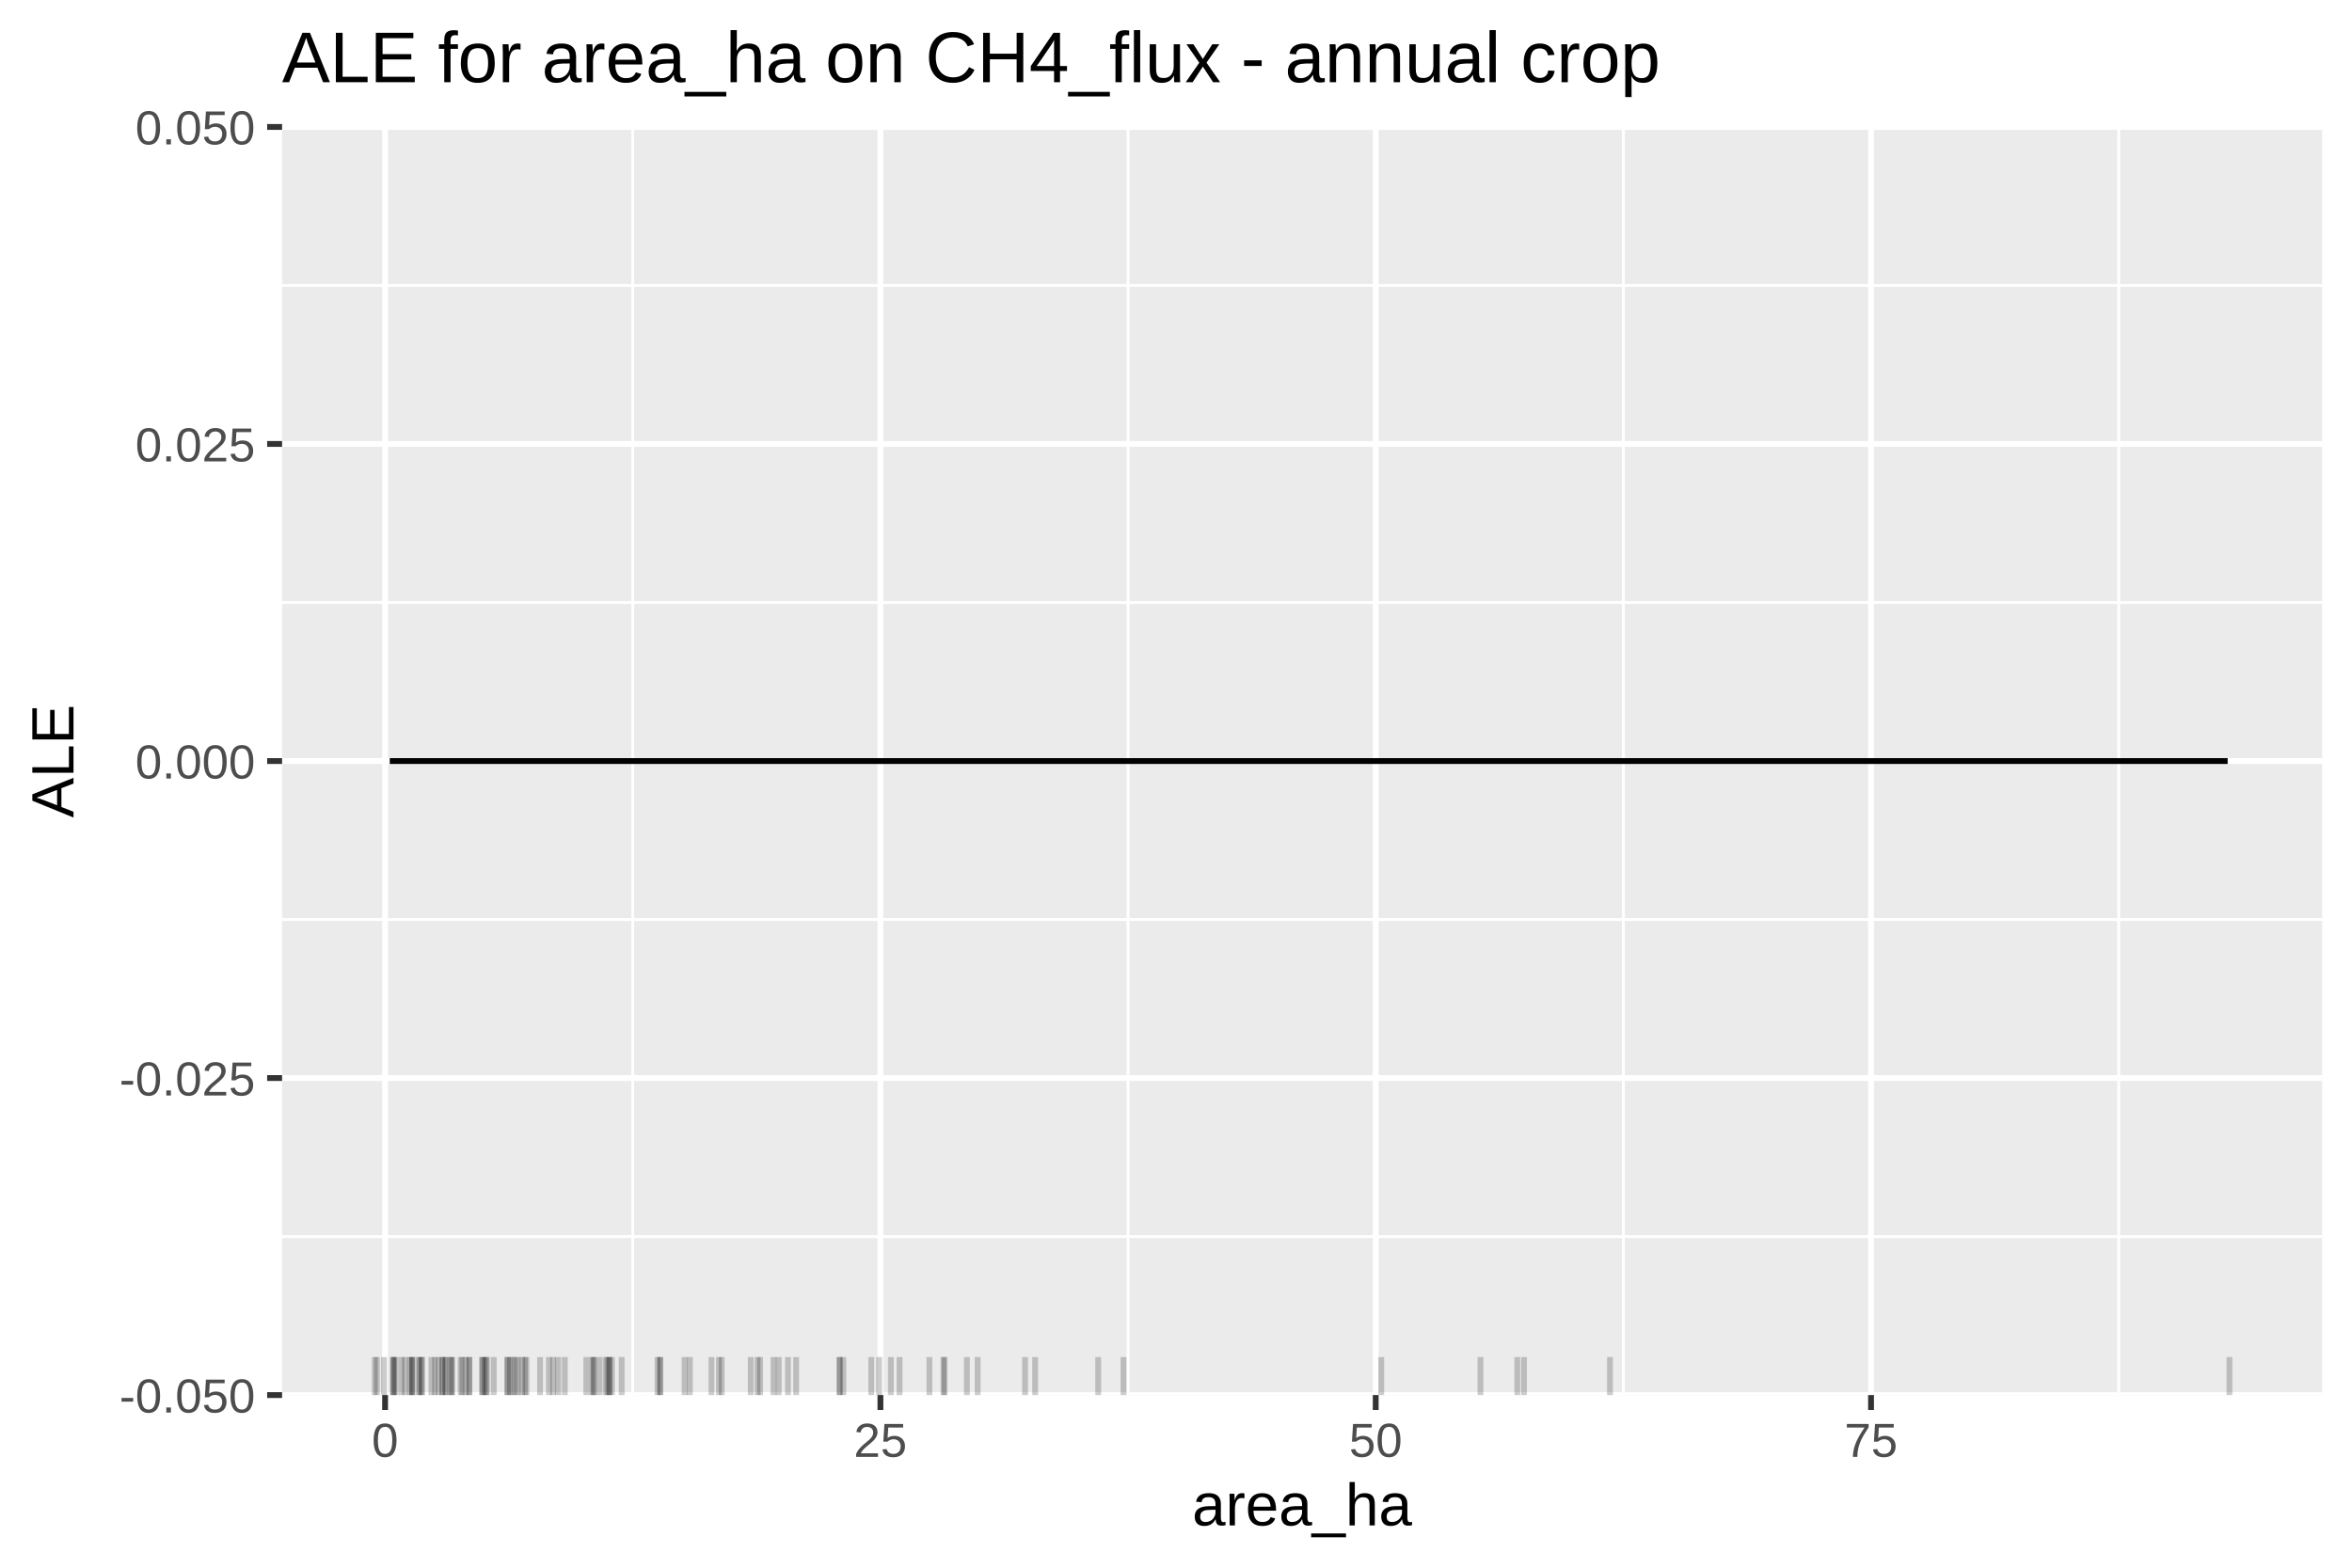
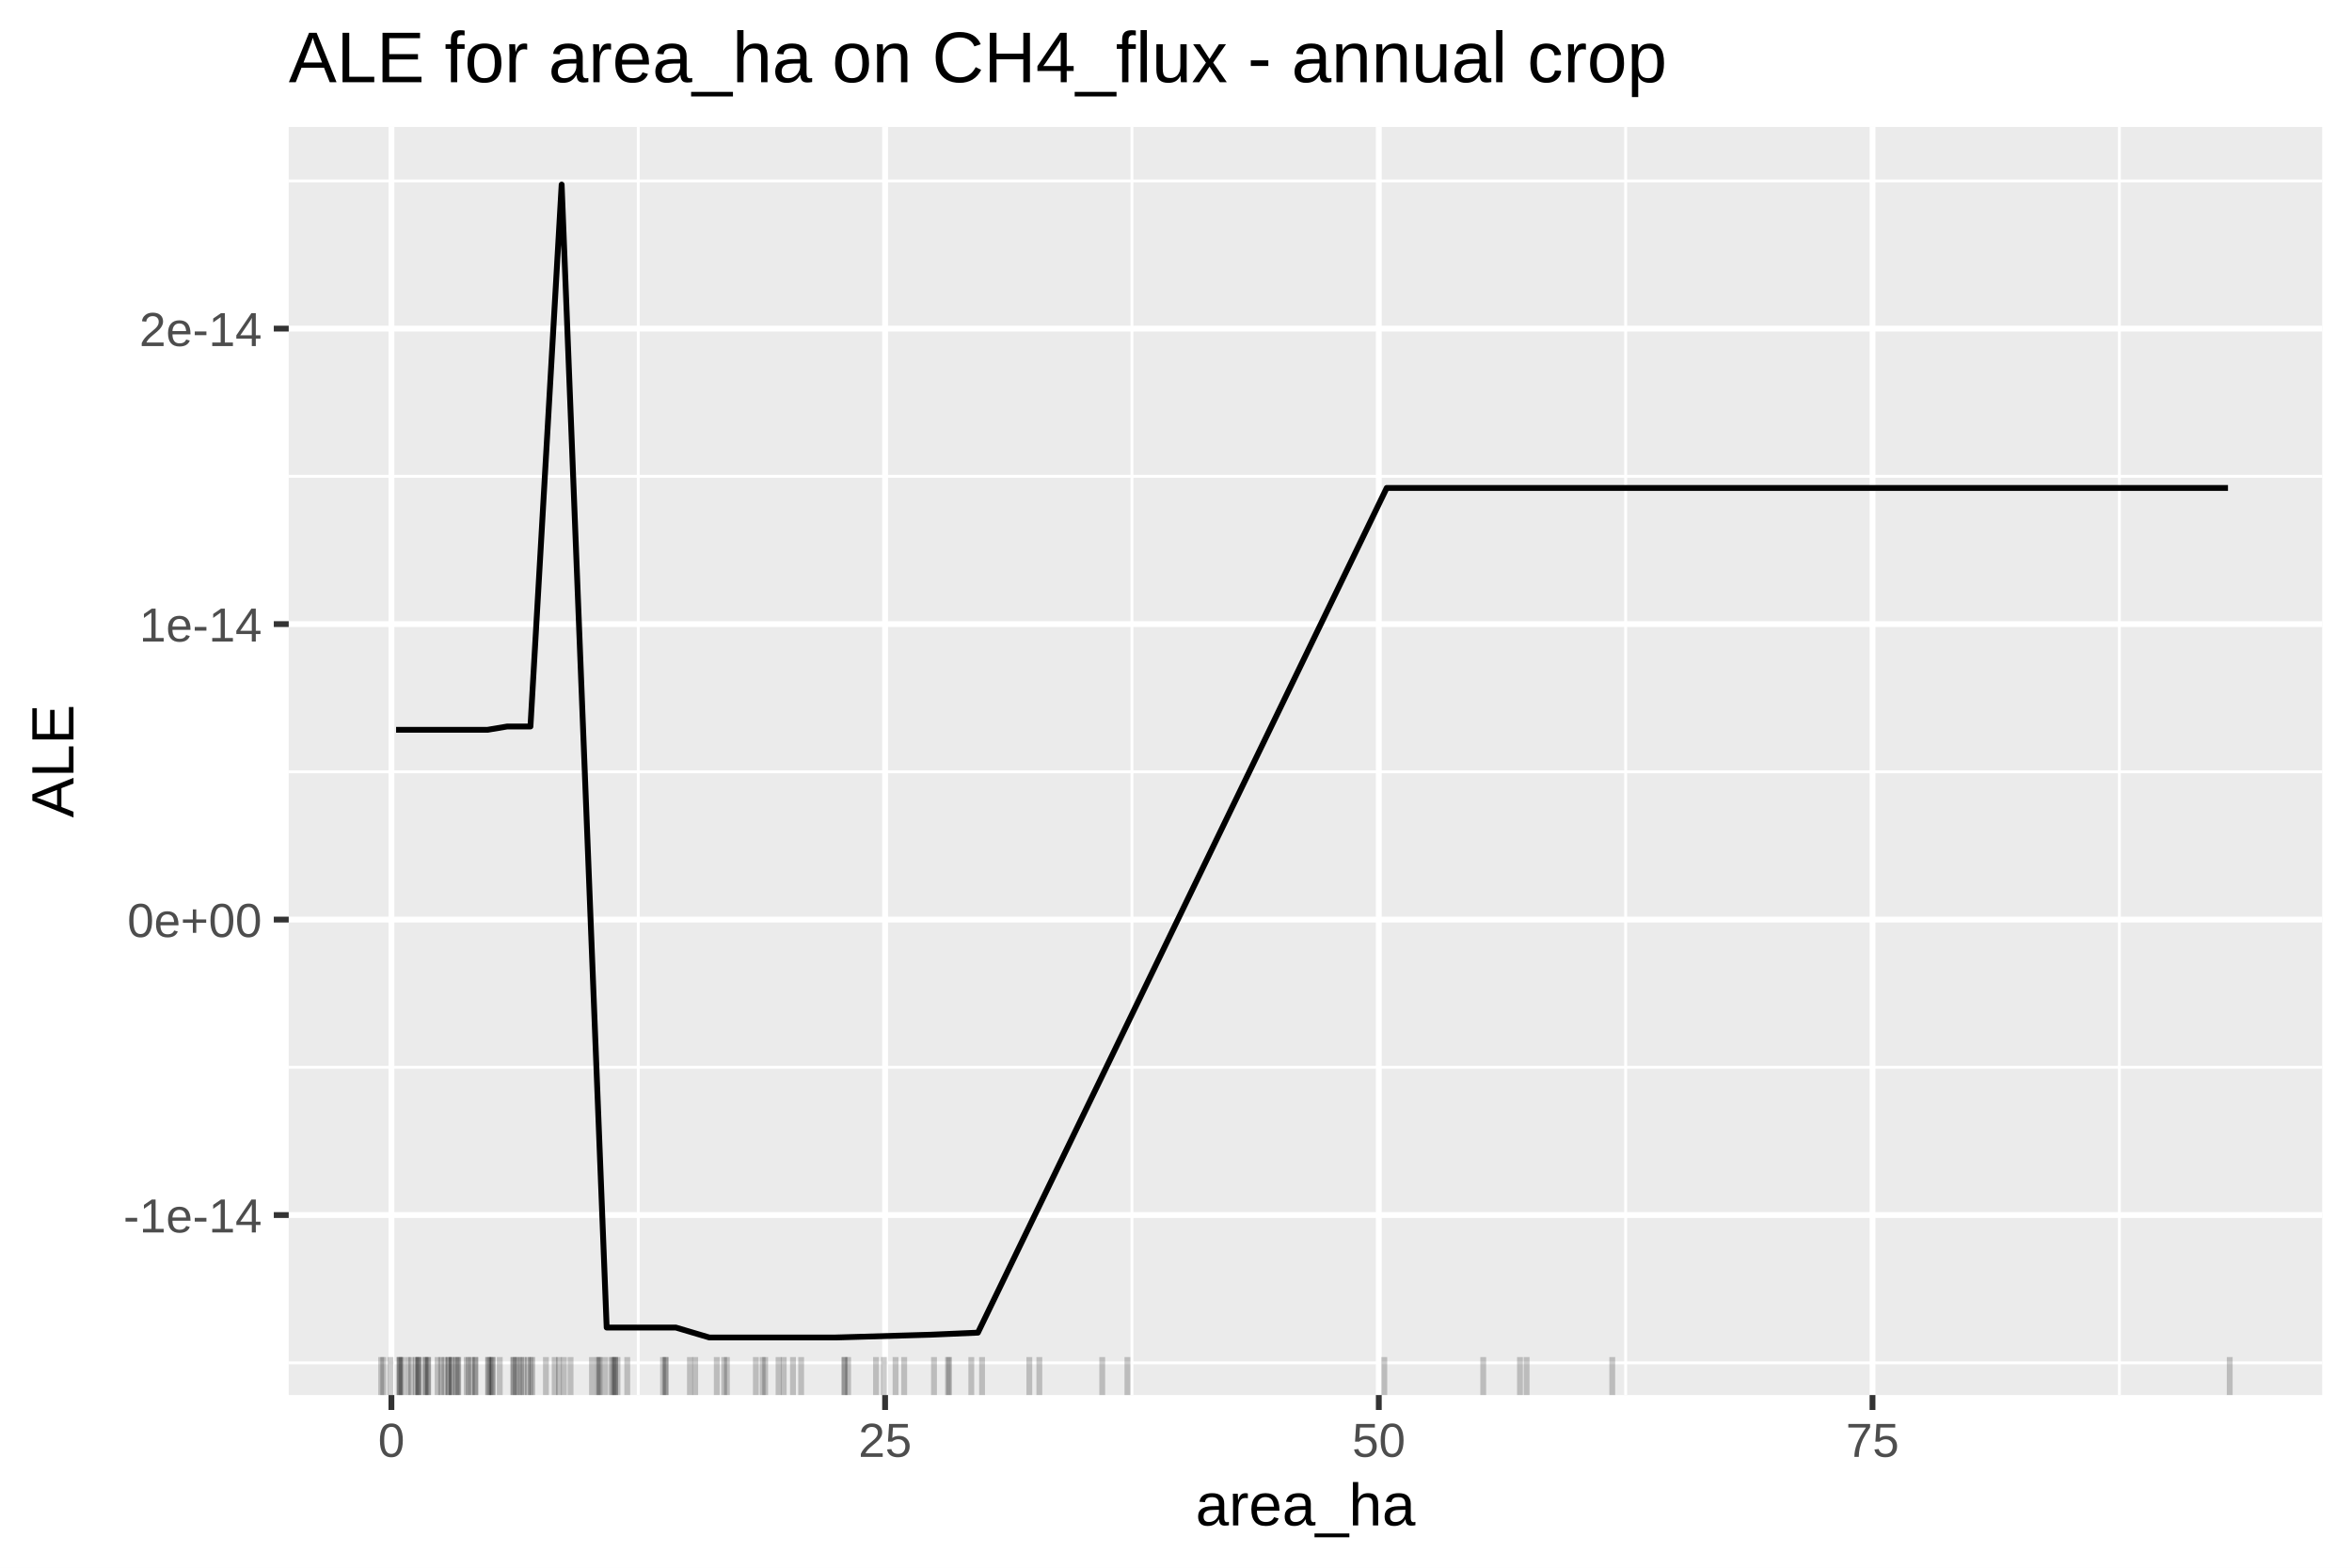
<svg xmlns="http://www.w3.org/2000/svg" class="svglite" width="432.00pt" height="288.00pt" viewBox="0 0 432.00 288.00">
  <defs>
    <style type="text/css">
    .svglite line, .svglite polyline, .svglite polygon, .svglite path, .svglite rect, .svglite circle {
      fill: none;
      stroke: #000000;
      stroke-linecap: round;
      stroke-linejoin: round;
      stroke-miterlimit: 10.00;
    }
    .svglite text {
      white-space: pre;
    }
  </style>
  </defs>
  <rect width="100%" height="100%" style="stroke: none; fill: #FFFFFF;" />
  <defs>
    <clipPath id="cpMC4wMHw0MzIuMDB8MC4wMHwyODguMDA=">
      <rect x="0.00" y="0.00" width="432.00" height="288.00" />
    </clipPath>
  </defs>
  <g clip-path="url(#cpMC4wMHw0MzIuMDB8MC4wMHwyODguMDA=)">
    <rect x="0" y="0.00" width="432.00" height="288.00" style="stroke-width: 1.07; stroke: #FFFFFF; fill: #FFFFFF;" />
  </g>
  <defs>
-     <clipPath id="cpNTEuODF8NDI2LjUyfDIzLjMyfDI1Ni4yOQ==">
-       <rect x="51.81" y="23.32" width="374.71" height="232.97" />
+     <clipPath id="cpNTMuMDN8NDI2LjUyfDIzLjMyfDI1Ni4yOQ==">
+       <rect x="53.03" y="23.32" width="373.49" height="232.97" />
    </clipPath>
  </defs>
-   <g clip-path="url(#cpNTEuODF8NDI2LjUyfDIzLjMyfDI1Ni4yOQ==)">
-     <rect x="51.81" y="23.32" width="374.71" height="232.97" style="stroke-width: 1.07; stroke: none; fill: #EBEBEB;" />
-     <polyline points="51.81,227.17 426.52,227.17 " style="stroke-width: 0.53; stroke: #FFFFFF; stroke-linecap: butt;" />
-     <polyline points="51.81,168.93 426.52,168.93 " style="stroke-width: 0.53; stroke: #FFFFFF; stroke-linecap: butt;" />
-     <polyline points="51.81,110.69 426.52,110.69 " style="stroke-width: 0.53; stroke: #FFFFFF; stroke-linecap: butt;" />
-     <polyline points="51.81,52.44 426.52,52.44 " style="stroke-width: 0.53; stroke: #FFFFFF; stroke-linecap: butt;" />
-     <polyline points="116.22,256.29 116.22,23.32 " style="stroke-width: 0.53; stroke: #FFFFFF; stroke-linecap: butt;" />
-     <polyline points="207.19,256.29 207.19,23.32 " style="stroke-width: 0.53; stroke: #FFFFFF; stroke-linecap: butt;" />
-     <polyline points="298.17,256.29 298.17,23.32 " style="stroke-width: 0.53; stroke: #FFFFFF; stroke-linecap: butt;" />
-     <polyline points="389.15,256.29 389.15,23.32 " style="stroke-width: 0.53; stroke: #FFFFFF; stroke-linecap: butt;" />
-     <polyline points="51.81,256.29 426.52,256.29 " style="stroke-width: 1.07; stroke: #FFFFFF; stroke-linecap: butt;" />
-     <polyline points="51.81,198.05 426.52,198.05 " style="stroke-width: 1.07; stroke: #FFFFFF; stroke-linecap: butt;" />
-     <polyline points="51.81,139.81 426.52,139.81 " style="stroke-width: 1.07; stroke: #FFFFFF; stroke-linecap: butt;" />
-     <polyline points="51.81,81.56 426.52,81.56 " style="stroke-width: 1.07; stroke: #FFFFFF; stroke-linecap: butt;" />
-     <polyline points="51.81,23.32 426.52,23.32 " style="stroke-width: 1.07; stroke: #FFFFFF; stroke-linecap: butt;" />
-     <polyline points="70.73,256.29 70.73,23.32 " style="stroke-width: 1.07; stroke: #FFFFFF; stroke-linecap: butt;" />
-     <polyline points="161.71,256.29 161.71,23.32 " style="stroke-width: 1.07; stroke: #FFFFFF; stroke-linecap: butt;" />
-     <polyline points="252.68,256.29 252.68,23.32 " style="stroke-width: 1.07; stroke: #FFFFFF; stroke-linecap: butt;" />
-     <polyline points="343.66,256.29 343.66,23.32 " style="stroke-width: 1.07; stroke: #FFFFFF; stroke-linecap: butt;" />
-     <polyline points="71.59,139.81 72.19,139.81 75.02,139.81 78.26,139.81 79.57,139.81 82.41,139.81 84.99,139.81 88.45,139.81 92.09,139.81 96.35,139.81 102.10,139.81 110.39,139.81 112.21,139.81 123.13,139.81 129.32,139.81 140.24,139.81 152.61,139.81 170.08,139.81 178.81,139.81 254.14,139.81 409.16,139.81 " style="stroke-width: 1.07; stroke-linecap: butt;" />
-     <line x1="279.92" y1="256.29" x2="279.92" y2="249.31" style="stroke-width: 1.07; stroke: #000000; stroke-opacity: 0.20; stroke-linecap: butt;" />
-     <line x1="173.29" y1="256.29" x2="173.29" y2="249.31" style="stroke-width: 1.07; stroke: #000000; stroke-opacity: 0.20; stroke-linecap: butt;" />
-     <line x1="170.71" y1="256.29" x2="170.71" y2="249.31" style="stroke-width: 1.07; stroke: #000000; stroke-opacity: 0.20; stroke-linecap: butt;" />
-     <line x1="93.19" y1="256.29" x2="93.19" y2="249.31" style="stroke-width: 1.07; stroke: #000000; stroke-opacity: 0.20; stroke-linecap: butt;" />
-     <line x1="165.22" y1="256.29" x2="165.22" y2="249.31" style="stroke-width: 1.07; stroke: #000000; stroke-opacity: 0.20; stroke-linecap: butt;" />
-     <line x1="177.59" y1="256.29" x2="177.59" y2="249.31" style="stroke-width: 1.07; stroke: #000000; stroke-opacity: 0.20; stroke-linecap: butt;" />
-     <line x1="295.71" y1="256.29" x2="295.71" y2="249.31" style="stroke-width: 1.07; stroke: #000000; stroke-opacity: 0.20; stroke-linecap: butt;" />
-     <line x1="143.03" y1="256.29" x2="143.03" y2="249.31" style="stroke-width: 1.07; stroke: #000000; stroke-opacity: 0.20; stroke-linecap: butt;" />
-     <line x1="111.58" y1="256.29" x2="111.58" y2="249.31" style="stroke-width: 1.07; stroke: #000000; stroke-opacity: 0.20; stroke-linecap: butt;" />
-     <line x1="132.55" y1="256.29" x2="132.55" y2="249.31" style="stroke-width: 1.07; stroke: #000000; stroke-opacity: 0.20; stroke-linecap: butt;" />
-     <line x1="89.28" y1="256.29" x2="89.28" y2="249.31" style="stroke-width: 1.07; stroke: #000000; stroke-opacity: 0.20; stroke-linecap: butt;" />
-     <line x1="132.04" y1="256.29" x2="132.04" y2="249.31" style="stroke-width: 1.07; stroke: #000000; stroke-opacity: 0.20; stroke-linecap: butt;" />
-     <line x1="206.36" y1="256.29" x2="206.36" y2="249.31" style="stroke-width: 1.07; stroke: #000000; stroke-opacity: 0.20; stroke-linecap: butt;" />
-     <line x1="93.23" y1="256.29" x2="93.23" y2="249.31" style="stroke-width: 1.07; stroke: #000000; stroke-opacity: 0.20; stroke-linecap: butt;" />
-     <line x1="85.57" y1="256.29" x2="85.57" y2="249.31" style="stroke-width: 1.07; stroke: #000000; stroke-opacity: 0.20; stroke-linecap: butt;" />
-     <line x1="125.74" y1="256.29" x2="125.74" y2="249.31" style="stroke-width: 1.07; stroke: #000000; stroke-opacity: 0.20; stroke-linecap: butt;" />
-     <line x1="96.40" y1="256.29" x2="96.40" y2="249.31" style="stroke-width: 1.07; stroke: #000000; stroke-opacity: 0.20; stroke-linecap: butt;" />
-     <line x1="86.17" y1="256.29" x2="86.17" y2="249.31" style="stroke-width: 1.07; stroke: #000000; stroke-opacity: 0.20; stroke-linecap: butt;" />
-     <line x1="69.22" y1="256.29" x2="69.22" y2="249.31" style="stroke-width: 1.07; stroke: #000000; stroke-opacity: 0.20; stroke-linecap: butt;" />
-     <line x1="110.12" y1="256.29" x2="110.12" y2="249.31" style="stroke-width: 1.07; stroke: #000000; stroke-opacity: 0.20; stroke-linecap: butt;" />
-     <line x1="82.95" y1="256.29" x2="82.95" y2="249.31" style="stroke-width: 1.07; stroke: #000000; stroke-opacity: 0.20; stroke-linecap: butt;" />
-     <line x1="111.94" y1="256.29" x2="111.94" y2="249.31" style="stroke-width: 1.07; stroke: #000000; stroke-opacity: 0.20; stroke-linecap: butt;" />
-     <line x1="121.27" y1="256.29" x2="121.27" y2="249.31" style="stroke-width: 1.07; stroke: #000000; stroke-opacity: 0.20; stroke-linecap: butt;" />
-     <line x1="88.63" y1="256.29" x2="88.63" y2="249.31" style="stroke-width: 1.07; stroke: #000000; stroke-opacity: 0.20; stroke-linecap: butt;" />
-     <line x1="75.72" y1="256.29" x2="75.72" y2="249.31" style="stroke-width: 1.07; stroke: #000000; stroke-opacity: 0.20; stroke-linecap: butt;" />
-     <line x1="188.28" y1="256.29" x2="188.28" y2="249.31" style="stroke-width: 1.07; stroke: #000000; stroke-opacity: 0.20; stroke-linecap: butt;" />
-     <line x1="190.13" y1="256.29" x2="190.13" y2="249.31" style="stroke-width: 1.07; stroke: #000000; stroke-opacity: 0.20; stroke-linecap: butt;" />
-     <line x1="201.71" y1="256.29" x2="201.71" y2="249.31" style="stroke-width: 1.07; stroke: #000000; stroke-opacity: 0.20; stroke-linecap: butt;" />
-     <line x1="154.16" y1="256.29" x2="154.16" y2="249.31" style="stroke-width: 1.07; stroke: #000000; stroke-opacity: 0.20; stroke-linecap: butt;" />
-     <line x1="112.39" y1="256.29" x2="112.39" y2="249.31" style="stroke-width: 1.07; stroke: #000000; stroke-opacity: 0.20; stroke-linecap: butt;" />
-     <line x1="139.14" y1="256.29" x2="139.14" y2="249.31" style="stroke-width: 1.07; stroke: #000000; stroke-opacity: 0.20; stroke-linecap: butt;" />
-     <line x1="82.72" y1="256.29" x2="82.72" y2="249.31" style="stroke-width: 1.07; stroke: #000000; stroke-opacity: 0.20; stroke-linecap: butt;" />
-     <line x1="94.20" y1="256.29" x2="94.20" y2="249.31" style="stroke-width: 1.07; stroke: #000000; stroke-opacity: 0.20; stroke-linecap: butt;" />
-     <line x1="107.69" y1="256.29" x2="107.69" y2="249.31" style="stroke-width: 1.07; stroke: #000000; stroke-opacity: 0.20; stroke-linecap: butt;" />
-     <line x1="93.65" y1="256.29" x2="93.65" y2="249.31" style="stroke-width: 1.07; stroke: #000000; stroke-opacity: 0.20; stroke-linecap: butt;" />
-     <line x1="88.54" y1="256.29" x2="88.54" y2="249.31" style="stroke-width: 1.07; stroke: #000000; stroke-opacity: 0.20; stroke-linecap: butt;" />
-     <line x1="146.23" y1="256.29" x2="146.23" y2="249.31" style="stroke-width: 1.07; stroke: #000000; stroke-opacity: 0.20; stroke-linecap: butt;" />
-     <line x1="253.70" y1="256.29" x2="253.70" y2="249.31" style="stroke-width: 1.07; stroke: #000000; stroke-opacity: 0.20; stroke-linecap: butt;" />
-     <line x1="68.84" y1="256.29" x2="68.84" y2="249.31" style="stroke-width: 1.07; stroke: #000000; stroke-opacity: 0.20; stroke-linecap: butt;" />
-     <line x1="111.95" y1="256.29" x2="111.95" y2="249.31" style="stroke-width: 1.07; stroke: #000000; stroke-opacity: 0.20; stroke-linecap: butt;" />
-     <line x1="79.24" y1="256.29" x2="79.24" y2="249.31" style="stroke-width: 1.07; stroke: #000000; stroke-opacity: 0.20; stroke-linecap: butt;" />
-     <line x1="83.05" y1="256.29" x2="83.05" y2="249.31" style="stroke-width: 1.07; stroke: #000000; stroke-opacity: 0.20; stroke-linecap: butt;" />
-     <line x1="75.61" y1="256.29" x2="75.61" y2="249.31" style="stroke-width: 1.07; stroke: #000000; stroke-opacity: 0.20; stroke-linecap: butt;" />
-     <line x1="72.29" y1="256.29" x2="72.29" y2="249.31" style="stroke-width: 1.07; stroke: #000000; stroke-opacity: 0.20; stroke-linecap: butt;" />
-     <line x1="81.28" y1="256.29" x2="81.28" y2="249.31" style="stroke-width: 1.07; stroke: #000000; stroke-opacity: 0.20; stroke-linecap: butt;" />
-     <line x1="75.76" y1="256.29" x2="75.76" y2="249.31" style="stroke-width: 1.07; stroke: #000000; stroke-opacity: 0.20; stroke-linecap: butt;" />
-     <line x1="81.85" y1="256.29" x2="81.85" y2="249.31" style="stroke-width: 1.07; stroke: #000000; stroke-opacity: 0.20; stroke-linecap: butt;" />
-     <line x1="121.24" y1="256.29" x2="121.24" y2="249.31" style="stroke-width: 1.07; stroke: #000000; stroke-opacity: 0.20; stroke-linecap: butt;" />
-     <line x1="77.09" y1="256.29" x2="77.09" y2="249.31" style="stroke-width: 1.07; stroke: #000000; stroke-opacity: 0.20; stroke-linecap: butt;" />
-     <line x1="163.63" y1="256.29" x2="163.63" y2="249.31" style="stroke-width: 1.07; stroke: #000000; stroke-opacity: 0.20; stroke-linecap: butt;" />
-     <line x1="102.52" y1="256.29" x2="102.52" y2="249.31" style="stroke-width: 1.07; stroke: #000000; stroke-opacity: 0.20; stroke-linecap: butt;" />
-     <line x1="77.43" y1="256.29" x2="77.43" y2="249.31" style="stroke-width: 1.07; stroke: #000000; stroke-opacity: 0.20; stroke-linecap: butt;" />
-     <line x1="120.78" y1="256.29" x2="120.78" y2="249.31" style="stroke-width: 1.07; stroke: #000000; stroke-opacity: 0.20; stroke-linecap: butt;" />
-     <line x1="84.94" y1="256.29" x2="84.94" y2="249.31" style="stroke-width: 1.07; stroke: #000000; stroke-opacity: 0.20; stroke-linecap: butt;" />
-     <line x1="84.60" y1="256.29" x2="84.60" y2="249.31" style="stroke-width: 1.07; stroke: #000000; stroke-opacity: 0.20; stroke-linecap: butt;" />
-     <line x1="77.51" y1="256.29" x2="77.51" y2="249.31" style="stroke-width: 1.07; stroke: #000000; stroke-opacity: 0.20; stroke-linecap: butt;" />
-     <line x1="130.68" y1="256.29" x2="130.68" y2="249.31" style="stroke-width: 1.07; stroke: #000000; stroke-opacity: 0.20; stroke-linecap: butt;" />
-     <line x1="81.79" y1="256.29" x2="81.79" y2="249.31" style="stroke-width: 1.07; stroke: #000000; stroke-opacity: 0.20; stroke-linecap: butt;" />
-     <line x1="72.36" y1="256.29" x2="72.36" y2="249.31" style="stroke-width: 1.07; stroke: #000000; stroke-opacity: 0.20; stroke-linecap: butt;" />
-     <line x1="80.49" y1="256.29" x2="80.49" y2="249.31" style="stroke-width: 1.07; stroke: #000000; stroke-opacity: 0.20; stroke-linecap: butt;" />
-     <line x1="101.60" y1="256.29" x2="101.60" y2="249.31" style="stroke-width: 1.07; stroke: #000000; stroke-opacity: 0.20; stroke-linecap: butt;" />
-     <line x1="72.65" y1="256.29" x2="72.65" y2="249.31" style="stroke-width: 1.07; stroke: #000000; stroke-opacity: 0.20; stroke-linecap: butt;" />
-     <line x1="100.82" y1="256.29" x2="100.82" y2="249.31" style="stroke-width: 1.07; stroke: #000000; stroke-opacity: 0.20; stroke-linecap: butt;" />
-     <line x1="73.76" y1="256.29" x2="73.76" y2="249.31" style="stroke-width: 1.07; stroke: #000000; stroke-opacity: 0.20; stroke-linecap: butt;" />
-     <line x1="137.89" y1="256.29" x2="137.89" y2="249.31" style="stroke-width: 1.07; stroke: #000000; stroke-opacity: 0.20; stroke-linecap: butt;" />
-     <line x1="99.20" y1="256.29" x2="99.20" y2="249.31" style="stroke-width: 1.07; stroke: #000000; stroke-opacity: 0.20; stroke-linecap: butt;" />
-     <line x1="75.27" y1="256.29" x2="75.27" y2="249.31" style="stroke-width: 1.07; stroke: #000000; stroke-opacity: 0.20; stroke-linecap: butt;" />
-     <line x1="95.12" y1="256.29" x2="95.12" y2="249.31" style="stroke-width: 1.07; stroke: #000000; stroke-opacity: 0.20; stroke-linecap: butt;" />
-     <line x1="86.22" y1="256.29" x2="86.22" y2="249.31" style="stroke-width: 1.07; stroke: #000000; stroke-opacity: 0.20; stroke-linecap: butt;" />
-     <line x1="70.53" y1="256.29" x2="70.53" y2="249.31" style="stroke-width: 1.07; stroke: #000000; stroke-opacity: 0.20; stroke-linecap: butt;" />
-     <line x1="95.87" y1="256.29" x2="95.87" y2="249.31" style="stroke-width: 1.07; stroke: #000000; stroke-opacity: 0.20; stroke-linecap: butt;" />
-     <line x1="154.89" y1="256.29" x2="154.89" y2="249.31" style="stroke-width: 1.07; stroke: #000000; stroke-opacity: 0.20; stroke-linecap: butt;" />
-     <line x1="139.61" y1="256.29" x2="139.61" y2="249.31" style="stroke-width: 1.07; stroke: #000000; stroke-opacity: 0.20; stroke-linecap: butt;" />
-     <line x1="179.57" y1="256.29" x2="179.57" y2="249.31" style="stroke-width: 1.07; stroke: #000000; stroke-opacity: 0.20; stroke-linecap: butt;" />
-     <line x1="114.19" y1="256.29" x2="114.19" y2="249.31" style="stroke-width: 1.07; stroke: #000000; stroke-opacity: 0.20; stroke-linecap: butt;" />
-     <line x1="79.90" y1="256.29" x2="79.90" y2="249.31" style="stroke-width: 1.07; stroke: #000000; stroke-opacity: 0.20; stroke-linecap: butt;" />
-     <line x1="144.73" y1="256.29" x2="144.73" y2="249.31" style="stroke-width: 1.07; stroke: #000000; stroke-opacity: 0.20; stroke-linecap: butt;" />
-     <line x1="109.00" y1="256.29" x2="109.00" y2="249.31" style="stroke-width: 1.07; stroke: #000000; stroke-opacity: 0.20; stroke-linecap: butt;" />
-     <line x1="271.92" y1="256.29" x2="271.92" y2="249.31" style="stroke-width: 1.07; stroke: #000000; stroke-opacity: 0.20; stroke-linecap: butt;" />
-     <line x1="94.64" y1="256.29" x2="94.64" y2="249.31" style="stroke-width: 1.07; stroke: #000000; stroke-opacity: 0.20; stroke-linecap: butt;" />
-     <line x1="74.38" y1="256.29" x2="74.38" y2="249.31" style="stroke-width: 1.07; stroke: #000000; stroke-opacity: 0.20; stroke-linecap: butt;" />
-     <line x1="278.69" y1="256.29" x2="278.69" y2="249.31" style="stroke-width: 1.07; stroke: #000000; stroke-opacity: 0.20; stroke-linecap: butt;" />
+   <g clip-path="url(#cpNTMuMDN8NDI2LjUyfDIzLjMyfDI1Ni4yOQ==)">
+     <rect x="53.03" y="23.32" width="373.49" height="232.97" style="stroke-width: 1.07; stroke: none; fill: #EBEBEB;" />
+     <polyline points="53.03,250.36 426.52,250.36 " style="stroke-width: 0.53; stroke: #FFFFFF; stroke-linecap: butt;" />
+     <polyline points="53.03,196.07 426.52,196.07 " style="stroke-width: 0.53; stroke: #FFFFFF; stroke-linecap: butt;" />
+     <polyline points="53.03,141.79 426.52,141.79 " style="stroke-width: 0.53; stroke: #FFFFFF; stroke-linecap: butt;" />
+     <polyline points="53.03,87.51 426.52,87.51 " style="stroke-width: 0.53; stroke: #FFFFFF; stroke-linecap: butt;" />
+     <polyline points="53.03,33.23 426.52,33.23 " style="stroke-width: 0.53; stroke: #FFFFFF; stroke-linecap: butt;" />
+     <polyline points="117.23,256.29 117.23,23.32 " style="stroke-width: 0.53; stroke: #FFFFFF; stroke-linecap: butt;" />
+     <polyline points="207.91,256.29 207.91,23.32 " style="stroke-width: 0.53; stroke: #FFFFFF; stroke-linecap: butt;" />
+     <polyline points="298.59,256.29 298.59,23.32 " style="stroke-width: 0.53; stroke: #FFFFFF; stroke-linecap: butt;" />
+     <polyline points="389.27,256.29 389.27,23.32 " style="stroke-width: 0.53; stroke: #FFFFFF; stroke-linecap: butt;" />
+     <polyline points="53.03,223.22 426.52,223.22 " style="stroke-width: 1.07; stroke: #FFFFFF; stroke-linecap: butt;" />
+     <polyline points="53.03,168.93 426.52,168.93 " style="stroke-width: 1.07; stroke: #FFFFFF; stroke-linecap: butt;" />
+     <polyline points="53.03,114.65 426.52,114.65 " style="stroke-width: 1.07; stroke: #FFFFFF; stroke-linecap: butt;" />
+     <polyline points="53.03,60.37 426.52,60.37 " style="stroke-width: 1.07; stroke: #FFFFFF; stroke-linecap: butt;" />
+     <polyline points="71.89,256.29 71.89,23.32 " style="stroke-width: 1.07; stroke: #FFFFFF; stroke-linecap: butt;" />
+     <polyline points="162.57,256.29 162.57,23.32 " style="stroke-width: 1.07; stroke: #FFFFFF; stroke-linecap: butt;" />
+     <polyline points="253.25,256.29 253.25,23.32 " style="stroke-width: 1.07; stroke: #FFFFFF; stroke-linecap: butt;" />
+     <polyline points="343.93,256.29 343.93,23.32 " style="stroke-width: 1.07; stroke: #FFFFFF; stroke-linecap: butt;" />
+     <polyline points="72.75,134.07 73.35,134.07 76.17,134.07 79.40,134.07 80.71,134.07 83.53,134.07 86.11,134.07 89.56,134.07 93.18,133.46 97.43,133.46 103.16,33.91 111.43,243.88 113.24,243.88 124.12,243.88 130.29,245.71 141.17,245.71 153.50,245.71 170.91,245.20 179.62,244.82 254.70,89.64 409.22,89.64 " style="stroke-width: 1.07; stroke-linecap: butt;" />
+     <line x1="280.40" y1="256.29" x2="280.40" y2="249.31" style="stroke-width: 1.07; stroke: #000000; stroke-opacity: 0.20; stroke-linecap: butt;" />
+     <line x1="174.12" y1="256.29" x2="174.12" y2="249.31" style="stroke-width: 1.07; stroke: #000000; stroke-opacity: 0.20; stroke-linecap: butt;" />
+     <line x1="171.55" y1="256.29" x2="171.55" y2="249.31" style="stroke-width: 1.07; stroke: #000000; stroke-opacity: 0.20; stroke-linecap: butt;" />
+     <line x1="94.28" y1="256.29" x2="94.28" y2="249.31" style="stroke-width: 1.07; stroke: #000000; stroke-opacity: 0.20; stroke-linecap: butt;" />
+     <line x1="166.08" y1="256.29" x2="166.08" y2="249.31" style="stroke-width: 1.07; stroke: #000000; stroke-opacity: 0.20; stroke-linecap: butt;" />
+     <line x1="178.40" y1="256.29" x2="178.40" y2="249.31" style="stroke-width: 1.07; stroke: #000000; stroke-opacity: 0.20; stroke-linecap: butt;" />
+     <line x1="296.13" y1="256.29" x2="296.13" y2="249.31" style="stroke-width: 1.07; stroke: #000000; stroke-opacity: 0.20; stroke-linecap: butt;" />
+     <line x1="143.95" y1="256.29" x2="143.95" y2="249.31" style="stroke-width: 1.07; stroke: #000000; stroke-opacity: 0.20; stroke-linecap: butt;" />
+     <line x1="112.60" y1="256.29" x2="112.60" y2="249.31" style="stroke-width: 1.07; stroke: #000000; stroke-opacity: 0.20; stroke-linecap: butt;" />
+     <line x1="133.51" y1="256.29" x2="133.51" y2="249.31" style="stroke-width: 1.07; stroke: #000000; stroke-opacity: 0.20; stroke-linecap: butt;" />
+     <line x1="90.39" y1="256.29" x2="90.39" y2="249.31" style="stroke-width: 1.07; stroke: #000000; stroke-opacity: 0.20; stroke-linecap: butt;" />
+     <line x1="133.01" y1="256.29" x2="133.01" y2="249.31" style="stroke-width: 1.07; stroke: #000000; stroke-opacity: 0.20; stroke-linecap: butt;" />
+     <line x1="207.08" y1="256.29" x2="207.08" y2="249.31" style="stroke-width: 1.07; stroke: #000000; stroke-opacity: 0.20; stroke-linecap: butt;" />
+     <line x1="94.32" y1="256.29" x2="94.32" y2="249.31" style="stroke-width: 1.07; stroke: #000000; stroke-opacity: 0.20; stroke-linecap: butt;" />
+     <line x1="86.68" y1="256.29" x2="86.68" y2="249.31" style="stroke-width: 1.07; stroke: #000000; stroke-opacity: 0.20; stroke-linecap: butt;" />
+     <line x1="126.72" y1="256.29" x2="126.72" y2="249.31" style="stroke-width: 1.07; stroke: #000000; stroke-opacity: 0.20; stroke-linecap: butt;" />
+     <line x1="97.48" y1="256.29" x2="97.48" y2="249.31" style="stroke-width: 1.07; stroke: #000000; stroke-opacity: 0.20; stroke-linecap: butt;" />
+     <line x1="87.28" y1="256.29" x2="87.28" y2="249.31" style="stroke-width: 1.07; stroke: #000000; stroke-opacity: 0.20; stroke-linecap: butt;" />
+     <line x1="70.39" y1="256.29" x2="70.39" y2="249.31" style="stroke-width: 1.07; stroke: #000000; stroke-opacity: 0.20; stroke-linecap: butt;" />
+     <line x1="111.15" y1="256.29" x2="111.15" y2="249.31" style="stroke-width: 1.07; stroke: #000000; stroke-opacity: 0.20; stroke-linecap: butt;" />
+     <line x1="84.07" y1="256.29" x2="84.07" y2="249.31" style="stroke-width: 1.07; stroke: #000000; stroke-opacity: 0.20; stroke-linecap: butt;" />
+     <line x1="112.97" y1="256.29" x2="112.97" y2="249.31" style="stroke-width: 1.07; stroke: #000000; stroke-opacity: 0.20; stroke-linecap: butt;" />
+     <line x1="122.26" y1="256.29" x2="122.26" y2="249.31" style="stroke-width: 1.07; stroke: #000000; stroke-opacity: 0.20; stroke-linecap: butt;" />
+     <line x1="89.73" y1="256.29" x2="89.73" y2="249.31" style="stroke-width: 1.07; stroke: #000000; stroke-opacity: 0.20; stroke-linecap: butt;" />
+     <line x1="76.86" y1="256.29" x2="76.86" y2="249.31" style="stroke-width: 1.07; stroke: #000000; stroke-opacity: 0.20; stroke-linecap: butt;" />
+     <line x1="189.06" y1="256.29" x2="189.06" y2="249.31" style="stroke-width: 1.07; stroke: #000000; stroke-opacity: 0.20; stroke-linecap: butt;" />
+     <line x1="190.90" y1="256.29" x2="190.90" y2="249.31" style="stroke-width: 1.07; stroke: #000000; stroke-opacity: 0.20; stroke-linecap: butt;" />
+     <line x1="202.45" y1="256.29" x2="202.45" y2="249.31" style="stroke-width: 1.07; stroke: #000000; stroke-opacity: 0.20; stroke-linecap: butt;" />
+     <line x1="155.05" y1="256.29" x2="155.05" y2="249.31" style="stroke-width: 1.07; stroke: #000000; stroke-opacity: 0.20; stroke-linecap: butt;" />
+     <line x1="113.42" y1="256.29" x2="113.42" y2="249.31" style="stroke-width: 1.07; stroke: #000000; stroke-opacity: 0.20; stroke-linecap: butt;" />
+     <line x1="140.08" y1="256.29" x2="140.08" y2="249.31" style="stroke-width: 1.07; stroke: #000000; stroke-opacity: 0.20; stroke-linecap: butt;" />
+     <line x1="83.85" y1="256.29" x2="83.85" y2="249.31" style="stroke-width: 1.07; stroke: #000000; stroke-opacity: 0.20; stroke-linecap: butt;" />
+     <line x1="95.29" y1="256.29" x2="95.29" y2="249.31" style="stroke-width: 1.07; stroke: #000000; stroke-opacity: 0.20; stroke-linecap: butt;" />
+     <line x1="108.73" y1="256.29" x2="108.73" y2="249.31" style="stroke-width: 1.07; stroke: #000000; stroke-opacity: 0.20; stroke-linecap: butt;" />
+     <line x1="94.73" y1="256.29" x2="94.73" y2="249.31" style="stroke-width: 1.07; stroke: #000000; stroke-opacity: 0.20; stroke-linecap: butt;" />
+     <line x1="89.64" y1="256.29" x2="89.64" y2="249.31" style="stroke-width: 1.07; stroke: #000000; stroke-opacity: 0.20; stroke-linecap: butt;" />
+     <line x1="147.15" y1="256.29" x2="147.15" y2="249.31" style="stroke-width: 1.07; stroke: #000000; stroke-opacity: 0.20; stroke-linecap: butt;" />
+     <line x1="254.26" y1="256.29" x2="254.26" y2="249.31" style="stroke-width: 1.07; stroke: #000000; stroke-opacity: 0.20; stroke-linecap: butt;" />
+     <line x1="70.01" y1="256.29" x2="70.01" y2="249.31" style="stroke-width: 1.07; stroke: #000000; stroke-opacity: 0.20; stroke-linecap: butt;" />
+     <line x1="112.97" y1="256.29" x2="112.97" y2="249.31" style="stroke-width: 1.07; stroke: #000000; stroke-opacity: 0.20; stroke-linecap: butt;" />
+     <line x1="80.38" y1="256.29" x2="80.38" y2="249.31" style="stroke-width: 1.07; stroke: #000000; stroke-opacity: 0.20; stroke-linecap: butt;" />
+     <line x1="84.17" y1="256.29" x2="84.17" y2="249.31" style="stroke-width: 1.07; stroke: #000000; stroke-opacity: 0.20; stroke-linecap: butt;" />
+     <line x1="76.75" y1="256.29" x2="76.75" y2="249.31" style="stroke-width: 1.07; stroke: #000000; stroke-opacity: 0.20; stroke-linecap: butt;" />
+     <line x1="73.45" y1="256.29" x2="73.45" y2="249.31" style="stroke-width: 1.07; stroke: #000000; stroke-opacity: 0.20; stroke-linecap: butt;" />
+     <line x1="82.40" y1="256.29" x2="82.40" y2="249.31" style="stroke-width: 1.07; stroke: #000000; stroke-opacity: 0.20; stroke-linecap: butt;" />
    <line x1="76.91" y1="256.29" x2="76.91" y2="249.31" style="stroke-width: 1.07; stroke: #000000; stroke-opacity: 0.20; stroke-linecap: butt;" />
-     <line x1="89.43" y1="256.29" x2="89.43" y2="249.31" style="stroke-width: 1.07; stroke: #000000; stroke-opacity: 0.20; stroke-linecap: butt;" />
-     <line x1="90.69" y1="256.29" x2="90.69" y2="249.31" style="stroke-width: 1.07; stroke: #000000; stroke-opacity: 0.20; stroke-linecap: butt;" />
-     <line x1="160.03" y1="256.29" x2="160.03" y2="249.31" style="stroke-width: 1.07; stroke: #000000; stroke-opacity: 0.20; stroke-linecap: butt;" />
-     <line x1="154.29" y1="256.29" x2="154.29" y2="249.31" style="stroke-width: 1.07; stroke: #000000; stroke-opacity: 0.20; stroke-linecap: butt;" />
-     <line x1="173.50" y1="256.29" x2="173.50" y2="249.31" style="stroke-width: 1.07; stroke: #000000; stroke-opacity: 0.20; stroke-linecap: butt;" />
-     <line x1="409.49" y1="256.29" x2="409.49" y2="249.31" style="stroke-width: 1.07; stroke: #000000; stroke-opacity: 0.20; stroke-linecap: butt;" />
-     <line x1="109.11" y1="256.29" x2="109.11" y2="249.31" style="stroke-width: 1.07; stroke: #000000; stroke-opacity: 0.20; stroke-linecap: butt;" />
-     <line x1="88.99" y1="256.29" x2="88.99" y2="249.31" style="stroke-width: 1.07; stroke: #000000; stroke-opacity: 0.20; stroke-linecap: butt;" />
-     <line x1="108.74" y1="256.29" x2="108.74" y2="249.31" style="stroke-width: 1.07; stroke: #000000; stroke-opacity: 0.20; stroke-linecap: butt;" />
-     <line x1="81.23" y1="256.29" x2="81.23" y2="249.31" style="stroke-width: 1.07; stroke: #000000; stroke-opacity: 0.20; stroke-linecap: butt;" />
-     <line x1="111.28" y1="256.29" x2="111.28" y2="249.31" style="stroke-width: 1.07; stroke: #000000; stroke-opacity: 0.20; stroke-linecap: butt;" />
-     <line x1="126.71" y1="256.29" x2="126.71" y2="249.31" style="stroke-width: 1.07; stroke: #000000; stroke-opacity: 0.20; stroke-linecap: butt;" />
-     <line x1="142.08" y1="256.29" x2="142.08" y2="249.31" style="stroke-width: 1.07; stroke: #000000; stroke-opacity: 0.20; stroke-linecap: butt;" />
-     <line x1="103.74" y1="256.29" x2="103.74" y2="249.31" style="stroke-width: 1.07; stroke: #000000; stroke-opacity: 0.20; stroke-linecap: butt;" />
-     <line x1="72.16" y1="256.29" x2="72.16" y2="249.31" style="stroke-width: 1.07; stroke: #000000; stroke-opacity: 0.20; stroke-linecap: butt;" />
-     <line x1="161.47" y1="256.29" x2="161.47" y2="249.31" style="stroke-width: 1.07; stroke: #000000; stroke-opacity: 0.20; stroke-linecap: butt;" />
-     <line x1="96.70" y1="256.29" x2="96.70" y2="249.31" style="stroke-width: 1.07; stroke: #000000; stroke-opacity: 0.20; stroke-linecap: butt;" />
+     <line x1="82.98" y1="256.29" x2="82.98" y2="249.31" style="stroke-width: 1.07; stroke: #000000; stroke-opacity: 0.20; stroke-linecap: butt;" />
+     <line x1="122.24" y1="256.29" x2="122.24" y2="249.31" style="stroke-width: 1.07; stroke: #000000; stroke-opacity: 0.20; stroke-linecap: butt;" />
+     <line x1="78.23" y1="256.29" x2="78.23" y2="249.31" style="stroke-width: 1.07; stroke: #000000; stroke-opacity: 0.20; stroke-linecap: butt;" />
+     <line x1="164.49" y1="256.29" x2="164.49" y2="249.31" style="stroke-width: 1.07; stroke: #000000; stroke-opacity: 0.20; stroke-linecap: butt;" />
+     <line x1="103.58" y1="256.29" x2="103.58" y2="249.31" style="stroke-width: 1.07; stroke: #000000; stroke-opacity: 0.20; stroke-linecap: butt;" />
+     <line x1="78.58" y1="256.29" x2="78.58" y2="249.31" style="stroke-width: 1.07; stroke: #000000; stroke-opacity: 0.20; stroke-linecap: butt;" />
+     <line x1="121.78" y1="256.29" x2="121.78" y2="249.31" style="stroke-width: 1.07; stroke: #000000; stroke-opacity: 0.20; stroke-linecap: butt;" />
+     <line x1="86.06" y1="256.29" x2="86.06" y2="249.31" style="stroke-width: 1.07; stroke: #000000; stroke-opacity: 0.20; stroke-linecap: butt;" />
+     <line x1="85.72" y1="256.29" x2="85.72" y2="249.31" style="stroke-width: 1.07; stroke: #000000; stroke-opacity: 0.20; stroke-linecap: butt;" />
+     <line x1="78.65" y1="256.29" x2="78.65" y2="249.31" style="stroke-width: 1.07; stroke: #000000; stroke-opacity: 0.20; stroke-linecap: butt;" />
+     <line x1="131.65" y1="256.29" x2="131.65" y2="249.31" style="stroke-width: 1.07; stroke: #000000; stroke-opacity: 0.20; stroke-linecap: butt;" />
+     <line x1="82.91" y1="256.29" x2="82.91" y2="249.31" style="stroke-width: 1.07; stroke: #000000; stroke-opacity: 0.20; stroke-linecap: butt;" />
+     <line x1="73.52" y1="256.29" x2="73.52" y2="249.31" style="stroke-width: 1.07; stroke: #000000; stroke-opacity: 0.20; stroke-linecap: butt;" />
+     <line x1="81.62" y1="256.29" x2="81.62" y2="249.31" style="stroke-width: 1.07; stroke: #000000; stroke-opacity: 0.20; stroke-linecap: butt;" />
+     <line x1="102.66" y1="256.29" x2="102.66" y2="249.31" style="stroke-width: 1.07; stroke: #000000; stroke-opacity: 0.20; stroke-linecap: butt;" />
+     <line x1="73.81" y1="256.29" x2="73.81" y2="249.31" style="stroke-width: 1.07; stroke: #000000; stroke-opacity: 0.20; stroke-linecap: butt;" />
+     <line x1="101.88" y1="256.29" x2="101.88" y2="249.31" style="stroke-width: 1.07; stroke: #000000; stroke-opacity: 0.20; stroke-linecap: butt;" />
+     <line x1="74.91" y1="256.29" x2="74.91" y2="249.31" style="stroke-width: 1.07; stroke: #000000; stroke-opacity: 0.20; stroke-linecap: butt;" />
+     <line x1="138.83" y1="256.29" x2="138.83" y2="249.31" style="stroke-width: 1.07; stroke: #000000; stroke-opacity: 0.20; stroke-linecap: butt;" />
+     <line x1="100.27" y1="256.29" x2="100.27" y2="249.31" style="stroke-width: 1.07; stroke: #000000; stroke-opacity: 0.20; stroke-linecap: butt;" />
+     <line x1="76.41" y1="256.29" x2="76.41" y2="249.31" style="stroke-width: 1.07; stroke: #000000; stroke-opacity: 0.20; stroke-linecap: butt;" />
+     <line x1="96.20" y1="256.29" x2="96.20" y2="249.31" style="stroke-width: 1.07; stroke: #000000; stroke-opacity: 0.20; stroke-linecap: butt;" />
+     <line x1="87.33" y1="256.29" x2="87.33" y2="249.31" style="stroke-width: 1.07; stroke: #000000; stroke-opacity: 0.20; stroke-linecap: butt;" />
+     <line x1="71.69" y1="256.29" x2="71.69" y2="249.31" style="stroke-width: 1.07; stroke: #000000; stroke-opacity: 0.20; stroke-linecap: butt;" />
+     <line x1="96.95" y1="256.29" x2="96.95" y2="249.31" style="stroke-width: 1.07; stroke: #000000; stroke-opacity: 0.20; stroke-linecap: butt;" />
+     <line x1="155.78" y1="256.29" x2="155.78" y2="249.31" style="stroke-width: 1.07; stroke: #000000; stroke-opacity: 0.20; stroke-linecap: butt;" />
+     <line x1="140.54" y1="256.29" x2="140.54" y2="249.31" style="stroke-width: 1.07; stroke: #000000; stroke-opacity: 0.20; stroke-linecap: butt;" />
+     <line x1="180.38" y1="256.29" x2="180.38" y2="249.31" style="stroke-width: 1.07; stroke: #000000; stroke-opacity: 0.20; stroke-linecap: butt;" />
+     <line x1="115.21" y1="256.29" x2="115.21" y2="249.31" style="stroke-width: 1.07; stroke: #000000; stroke-opacity: 0.20; stroke-linecap: butt;" />
+     <line x1="81.03" y1="256.29" x2="81.03" y2="249.31" style="stroke-width: 1.07; stroke: #000000; stroke-opacity: 0.20; stroke-linecap: butt;" />
+     <line x1="145.65" y1="256.29" x2="145.65" y2="249.31" style="stroke-width: 1.07; stroke: #000000; stroke-opacity: 0.20; stroke-linecap: butt;" />
+     <line x1="110.03" y1="256.29" x2="110.03" y2="249.31" style="stroke-width: 1.07; stroke: #000000; stroke-opacity: 0.20; stroke-linecap: butt;" />
+     <line x1="272.43" y1="256.29" x2="272.43" y2="249.31" style="stroke-width: 1.07; stroke: #000000; stroke-opacity: 0.20; stroke-linecap: butt;" />
+     <line x1="95.72" y1="256.29" x2="95.72" y2="249.31" style="stroke-width: 1.07; stroke: #000000; stroke-opacity: 0.20; stroke-linecap: butt;" />
+     <line x1="75.53" y1="256.29" x2="75.53" y2="249.31" style="stroke-width: 1.07; stroke: #000000; stroke-opacity: 0.20; stroke-linecap: butt;" />
+     <line x1="279.18" y1="256.29" x2="279.18" y2="249.31" style="stroke-width: 1.07; stroke: #000000; stroke-opacity: 0.20; stroke-linecap: butt;" />
+     <line x1="78.06" y1="256.29" x2="78.06" y2="249.31" style="stroke-width: 1.07; stroke: #000000; stroke-opacity: 0.20; stroke-linecap: butt;" />
+     <line x1="90.53" y1="256.29" x2="90.53" y2="249.31" style="stroke-width: 1.07; stroke: #000000; stroke-opacity: 0.20; stroke-linecap: butt;" />
+     <line x1="91.79" y1="256.29" x2="91.79" y2="249.31" style="stroke-width: 1.07; stroke: #000000; stroke-opacity: 0.20; stroke-linecap: butt;" />
+     <line x1="160.90" y1="256.29" x2="160.90" y2="249.31" style="stroke-width: 1.07; stroke: #000000; stroke-opacity: 0.20; stroke-linecap: butt;" />
+     <line x1="155.18" y1="256.29" x2="155.18" y2="249.31" style="stroke-width: 1.07; stroke: #000000; stroke-opacity: 0.20; stroke-linecap: butt;" />
+     <line x1="174.33" y1="256.29" x2="174.33" y2="249.31" style="stroke-width: 1.07; stroke: #000000; stroke-opacity: 0.20; stroke-linecap: butt;" />
+     <line x1="409.54" y1="256.29" x2="409.54" y2="249.31" style="stroke-width: 1.07; stroke: #000000; stroke-opacity: 0.20; stroke-linecap: butt;" />
+     <line x1="110.15" y1="256.29" x2="110.15" y2="249.31" style="stroke-width: 1.07; stroke: #000000; stroke-opacity: 0.20; stroke-linecap: butt;" />
+     <line x1="90.09" y1="256.29" x2="90.09" y2="249.31" style="stroke-width: 1.07; stroke: #000000; stroke-opacity: 0.20; stroke-linecap: butt;" />
+     <line x1="109.77" y1="256.29" x2="109.77" y2="249.31" style="stroke-width: 1.07; stroke: #000000; stroke-opacity: 0.20; stroke-linecap: butt;" />
+     <line x1="82.36" y1="256.29" x2="82.36" y2="249.31" style="stroke-width: 1.07; stroke: #000000; stroke-opacity: 0.20; stroke-linecap: butt;" />
+     <line x1="112.31" y1="256.29" x2="112.31" y2="249.31" style="stroke-width: 1.07; stroke: #000000; stroke-opacity: 0.20; stroke-linecap: butt;" />
+     <line x1="127.69" y1="256.29" x2="127.69" y2="249.31" style="stroke-width: 1.07; stroke: #000000; stroke-opacity: 0.20; stroke-linecap: butt;" />
+     <line x1="143.00" y1="256.29" x2="143.00" y2="249.31" style="stroke-width: 1.07; stroke: #000000; stroke-opacity: 0.20; stroke-linecap: butt;" />
+     <line x1="104.80" y1="256.29" x2="104.80" y2="249.31" style="stroke-width: 1.07; stroke: #000000; stroke-opacity: 0.20; stroke-linecap: butt;" />
+     <line x1="73.32" y1="256.29" x2="73.32" y2="249.31" style="stroke-width: 1.07; stroke: #000000; stroke-opacity: 0.20; stroke-linecap: butt;" />
+     <line x1="162.34" y1="256.29" x2="162.34" y2="249.31" style="stroke-width: 1.07; stroke: #000000; stroke-opacity: 0.20; stroke-linecap: butt;" />
+     <line x1="97.78" y1="256.29" x2="97.78" y2="249.31" style="stroke-width: 1.07; stroke: #000000; stroke-opacity: 0.20; stroke-linecap: butt;" />
  </g>
  <g clip-path="url(#cpMC4wMHw0MzIuMDB8MC4wMHwyODguMDA=)">
-     <text x="46.88" y="259.50" text-anchor="end" style="font-size: 8.80px;fill: #4D4D4D; font-family: &quot;Liberation Sans&quot;;" textLength="28.35px" lengthAdjust="spacingAndGlyphs">-0.050</text>
-     <text x="46.88" y="201.26" text-anchor="end" style="font-size: 8.80px;fill: #4D4D4D; font-family: &quot;Liberation Sans&quot;;" textLength="28.35px" lengthAdjust="spacingAndGlyphs">-0.025</text>
-     <text x="46.88" y="143.02" text-anchor="end" style="font-size: 8.80px;fill: #4D4D4D; font-family: &quot;Liberation Sans&quot;;" textLength="25.17px" lengthAdjust="spacingAndGlyphs">0.000</text>
-     <text x="46.88" y="84.77" text-anchor="end" style="font-size: 8.80px;fill: #4D4D4D; font-family: &quot;Liberation Sans&quot;;" textLength="25.17px" lengthAdjust="spacingAndGlyphs">0.025</text>
-     <text x="46.88" y="26.53" text-anchor="end" style="font-size: 8.80px;fill: #4D4D4D; font-family: &quot;Liberation Sans&quot;;" textLength="25.17px" lengthAdjust="spacingAndGlyphs">0.050</text>
-     <polyline points="49.07,256.29 51.81,256.29 " style="stroke-width: 1.07; stroke: #333333; stroke-linecap: butt;" />
-     <polyline points="49.07,198.05 51.81,198.05 " style="stroke-width: 1.07; stroke: #333333; stroke-linecap: butt;" />
-     <polyline points="49.07,139.81 51.81,139.81 " style="stroke-width: 1.07; stroke: #333333; stroke-linecap: butt;" />
-     <polyline points="49.07,81.56 51.81,81.56 " style="stroke-width: 1.07; stroke: #333333; stroke-linecap: butt;" />
-     <polyline points="49.07,23.32 51.81,23.32 " style="stroke-width: 1.07; stroke: #333333; stroke-linecap: butt;" />
-     <polyline points="70.73,259.03 70.73,256.29 " style="stroke-width: 1.07; stroke: #333333; stroke-linecap: butt;" />
-     <polyline points="161.71,259.03 161.71,256.29 " style="stroke-width: 1.07; stroke: #333333; stroke-linecap: butt;" />
-     <polyline points="252.68,259.03 252.68,256.29 " style="stroke-width: 1.07; stroke: #333333; stroke-linecap: butt;" />
-     <polyline points="343.66,259.03 343.66,256.29 " style="stroke-width: 1.07; stroke: #333333; stroke-linecap: butt;" />
-     <text x="70.73" y="267.64" text-anchor="middle" style="font-size: 8.80px;fill: #4D4D4D; font-family: &quot;Liberation Sans&quot;;" textLength="5.59px" lengthAdjust="spacingAndGlyphs">0</text>
-     <text x="161.71" y="267.64" text-anchor="middle" style="font-size: 8.80px;fill: #4D4D4D; font-family: &quot;Liberation Sans&quot;;" textLength="11.19px" lengthAdjust="spacingAndGlyphs">25</text>
-     <text x="252.68" y="267.64" text-anchor="middle" style="font-size: 8.80px;fill: #4D4D4D; font-family: &quot;Liberation Sans&quot;;" textLength="11.19px" lengthAdjust="spacingAndGlyphs">50</text>
-     <text x="343.66" y="267.64" text-anchor="middle" style="font-size: 8.80px;fill: #4D4D4D; font-family: &quot;Liberation Sans&quot;;" textLength="11.19px" lengthAdjust="spacingAndGlyphs">75</text>
-     <text x="239.16" y="280.23" text-anchor="middle" style="font-size: 11.00px; font-family: &quot;Liberation Sans&quot;;" textLength="43.73px" lengthAdjust="spacingAndGlyphs">area_ha</text>
+     <text x="48.10" y="226.42" text-anchor="end" style="font-size: 8.80px;fill: #4D4D4D; font-family: &quot;Liberation Sans&quot;;" textLength="28.55px" lengthAdjust="spacingAndGlyphs">-1e-14</text>
+     <text x="48.10" y="172.14" text-anchor="end" style="font-size: 8.80px;fill: #4D4D4D; font-family: &quot;Liberation Sans&quot;;" textLength="29.57px" lengthAdjust="spacingAndGlyphs">0e+00</text>
+     <text x="48.10" y="117.86" text-anchor="end" style="font-size: 8.80px;fill: #4D4D4D; font-family: &quot;Liberation Sans&quot;;" textLength="25.37px" lengthAdjust="spacingAndGlyphs">1e-14</text>
+     <text x="48.10" y="63.58" text-anchor="end" style="font-size: 8.80px;fill: #4D4D4D; font-family: &quot;Liberation Sans&quot;;" textLength="25.37px" lengthAdjust="spacingAndGlyphs">2e-14</text>
+     <polyline points="50.29,223.22 53.03,223.22 " style="stroke-width: 1.07; stroke: #333333; stroke-linecap: butt;" />
+     <polyline points="50.29,168.93 53.03,168.93 " style="stroke-width: 1.07; stroke: #333333; stroke-linecap: butt;" />
+     <polyline points="50.29,114.65 53.03,114.65 " style="stroke-width: 1.07; stroke: #333333; stroke-linecap: butt;" />
+     <polyline points="50.29,60.37 53.03,60.37 " style="stroke-width: 1.07; stroke: #333333; stroke-linecap: butt;" />
+     <polyline points="71.89,259.03 71.89,256.29 " style="stroke-width: 1.07; stroke: #333333; stroke-linecap: butt;" />
+     <polyline points="162.57,259.03 162.57,256.29 " style="stroke-width: 1.07; stroke: #333333; stroke-linecap: butt;" />
+     <polyline points="253.25,259.03 253.25,256.29 " style="stroke-width: 1.07; stroke: #333333; stroke-linecap: butt;" />
+     <polyline points="343.93,259.03 343.93,256.29 " style="stroke-width: 1.07; stroke: #333333; stroke-linecap: butt;" />
+     <text x="71.89" y="267.64" text-anchor="middle" style="font-size: 8.80px;fill: #4D4D4D; font-family: &quot;Liberation Sans&quot;;" textLength="5.59px" lengthAdjust="spacingAndGlyphs">0</text>
+     <text x="162.57" y="267.64" text-anchor="middle" style="font-size: 8.80px;fill: #4D4D4D; font-family: &quot;Liberation Sans&quot;;" textLength="11.19px" lengthAdjust="spacingAndGlyphs">25</text>
+     <text x="253.25" y="267.64" text-anchor="middle" style="font-size: 8.80px;fill: #4D4D4D; font-family: &quot;Liberation Sans&quot;;" textLength="11.19px" lengthAdjust="spacingAndGlyphs">50</text>
+     <text x="343.93" y="267.64" text-anchor="middle" style="font-size: 8.80px;fill: #4D4D4D; font-family: &quot;Liberation Sans&quot;;" textLength="11.19px" lengthAdjust="spacingAndGlyphs">75</text>
+     <text x="239.78" y="280.23" text-anchor="middle" style="font-size: 11.00px; font-family: &quot;Liberation Sans&quot;;" textLength="43.73px" lengthAdjust="spacingAndGlyphs">area_ha</text>
    <text transform="translate(13.50,139.81) rotate(-90)" text-anchor="middle" style="font-size: 11.00px; font-family: &quot;Liberation Sans&quot;;" textLength="20.60px" lengthAdjust="spacingAndGlyphs">ALE</text>
-     <text x="51.81" y="15.10" style="font-size: 13.20px; font-family: &quot;Liberation Sans&quot;;" textLength="278.16px" lengthAdjust="spacingAndGlyphs">ALE for area_ha on CH4_flux - annual crop</text>
+     <text x="53.03" y="15.10" style="font-size: 13.20px; font-family: &quot;Liberation Sans&quot;;" textLength="278.16px" lengthAdjust="spacingAndGlyphs">ALE for area_ha on CH4_flux - annual crop</text>
  </g>
</svg>
